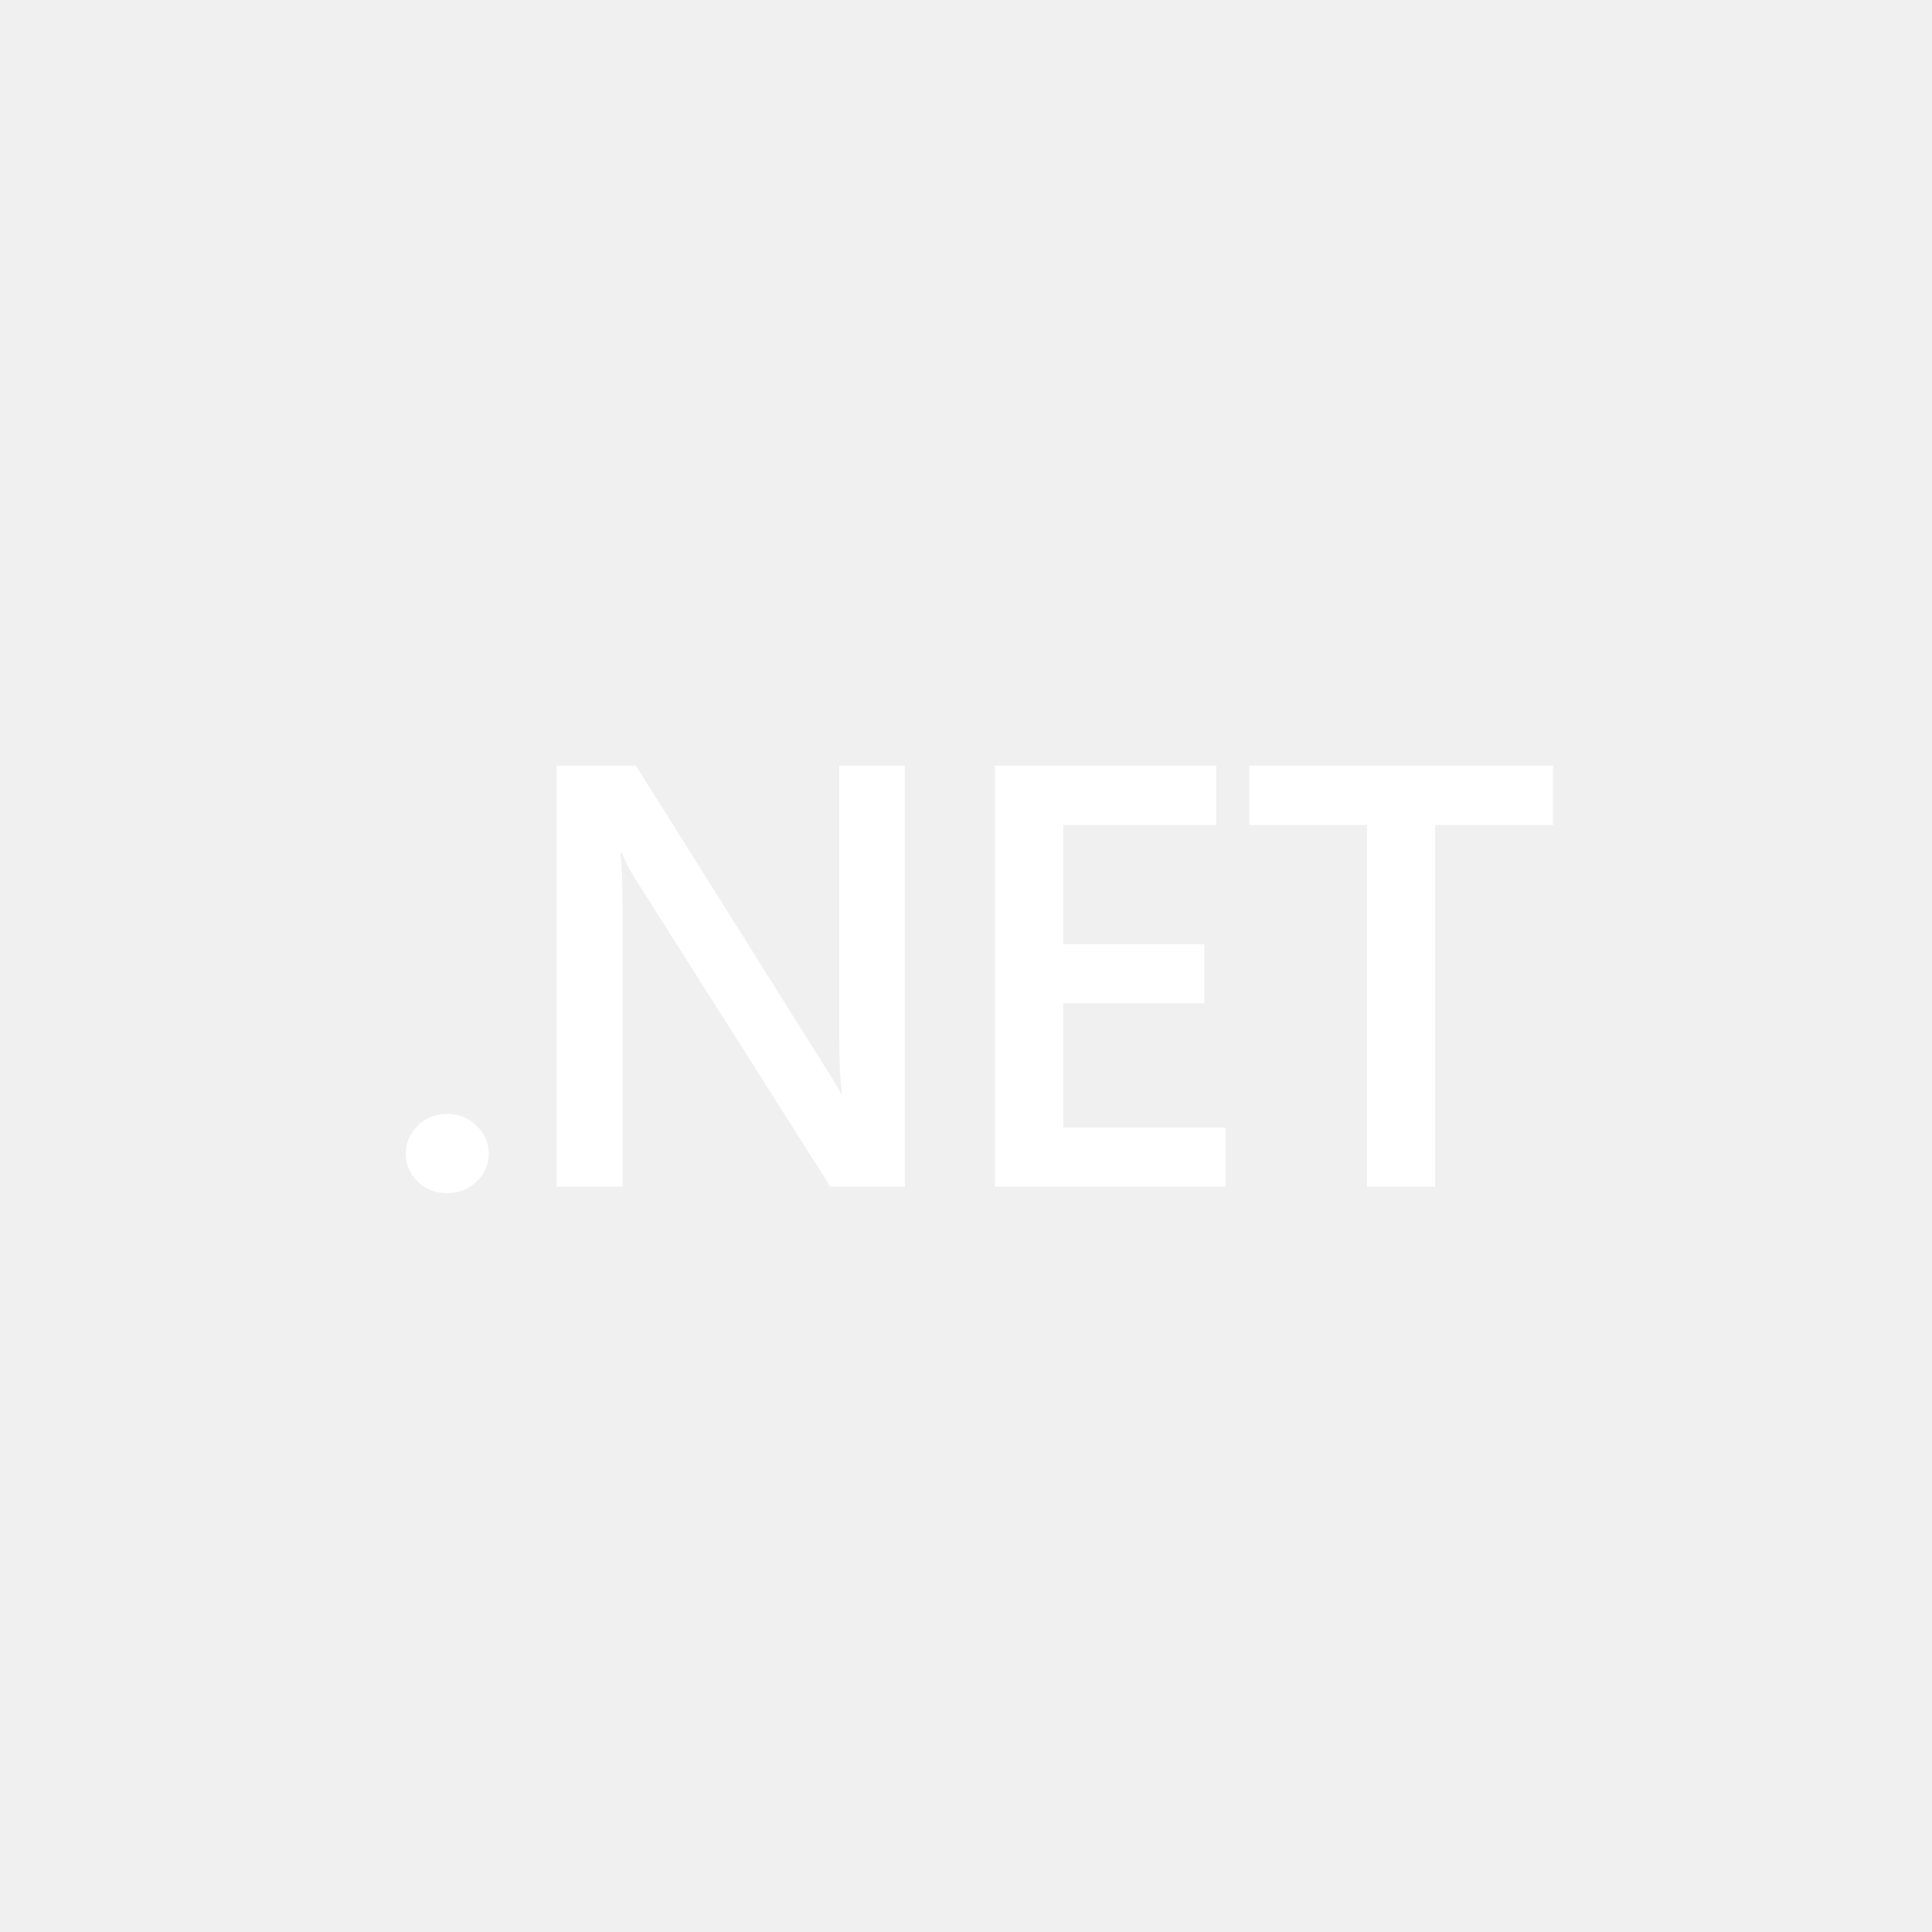
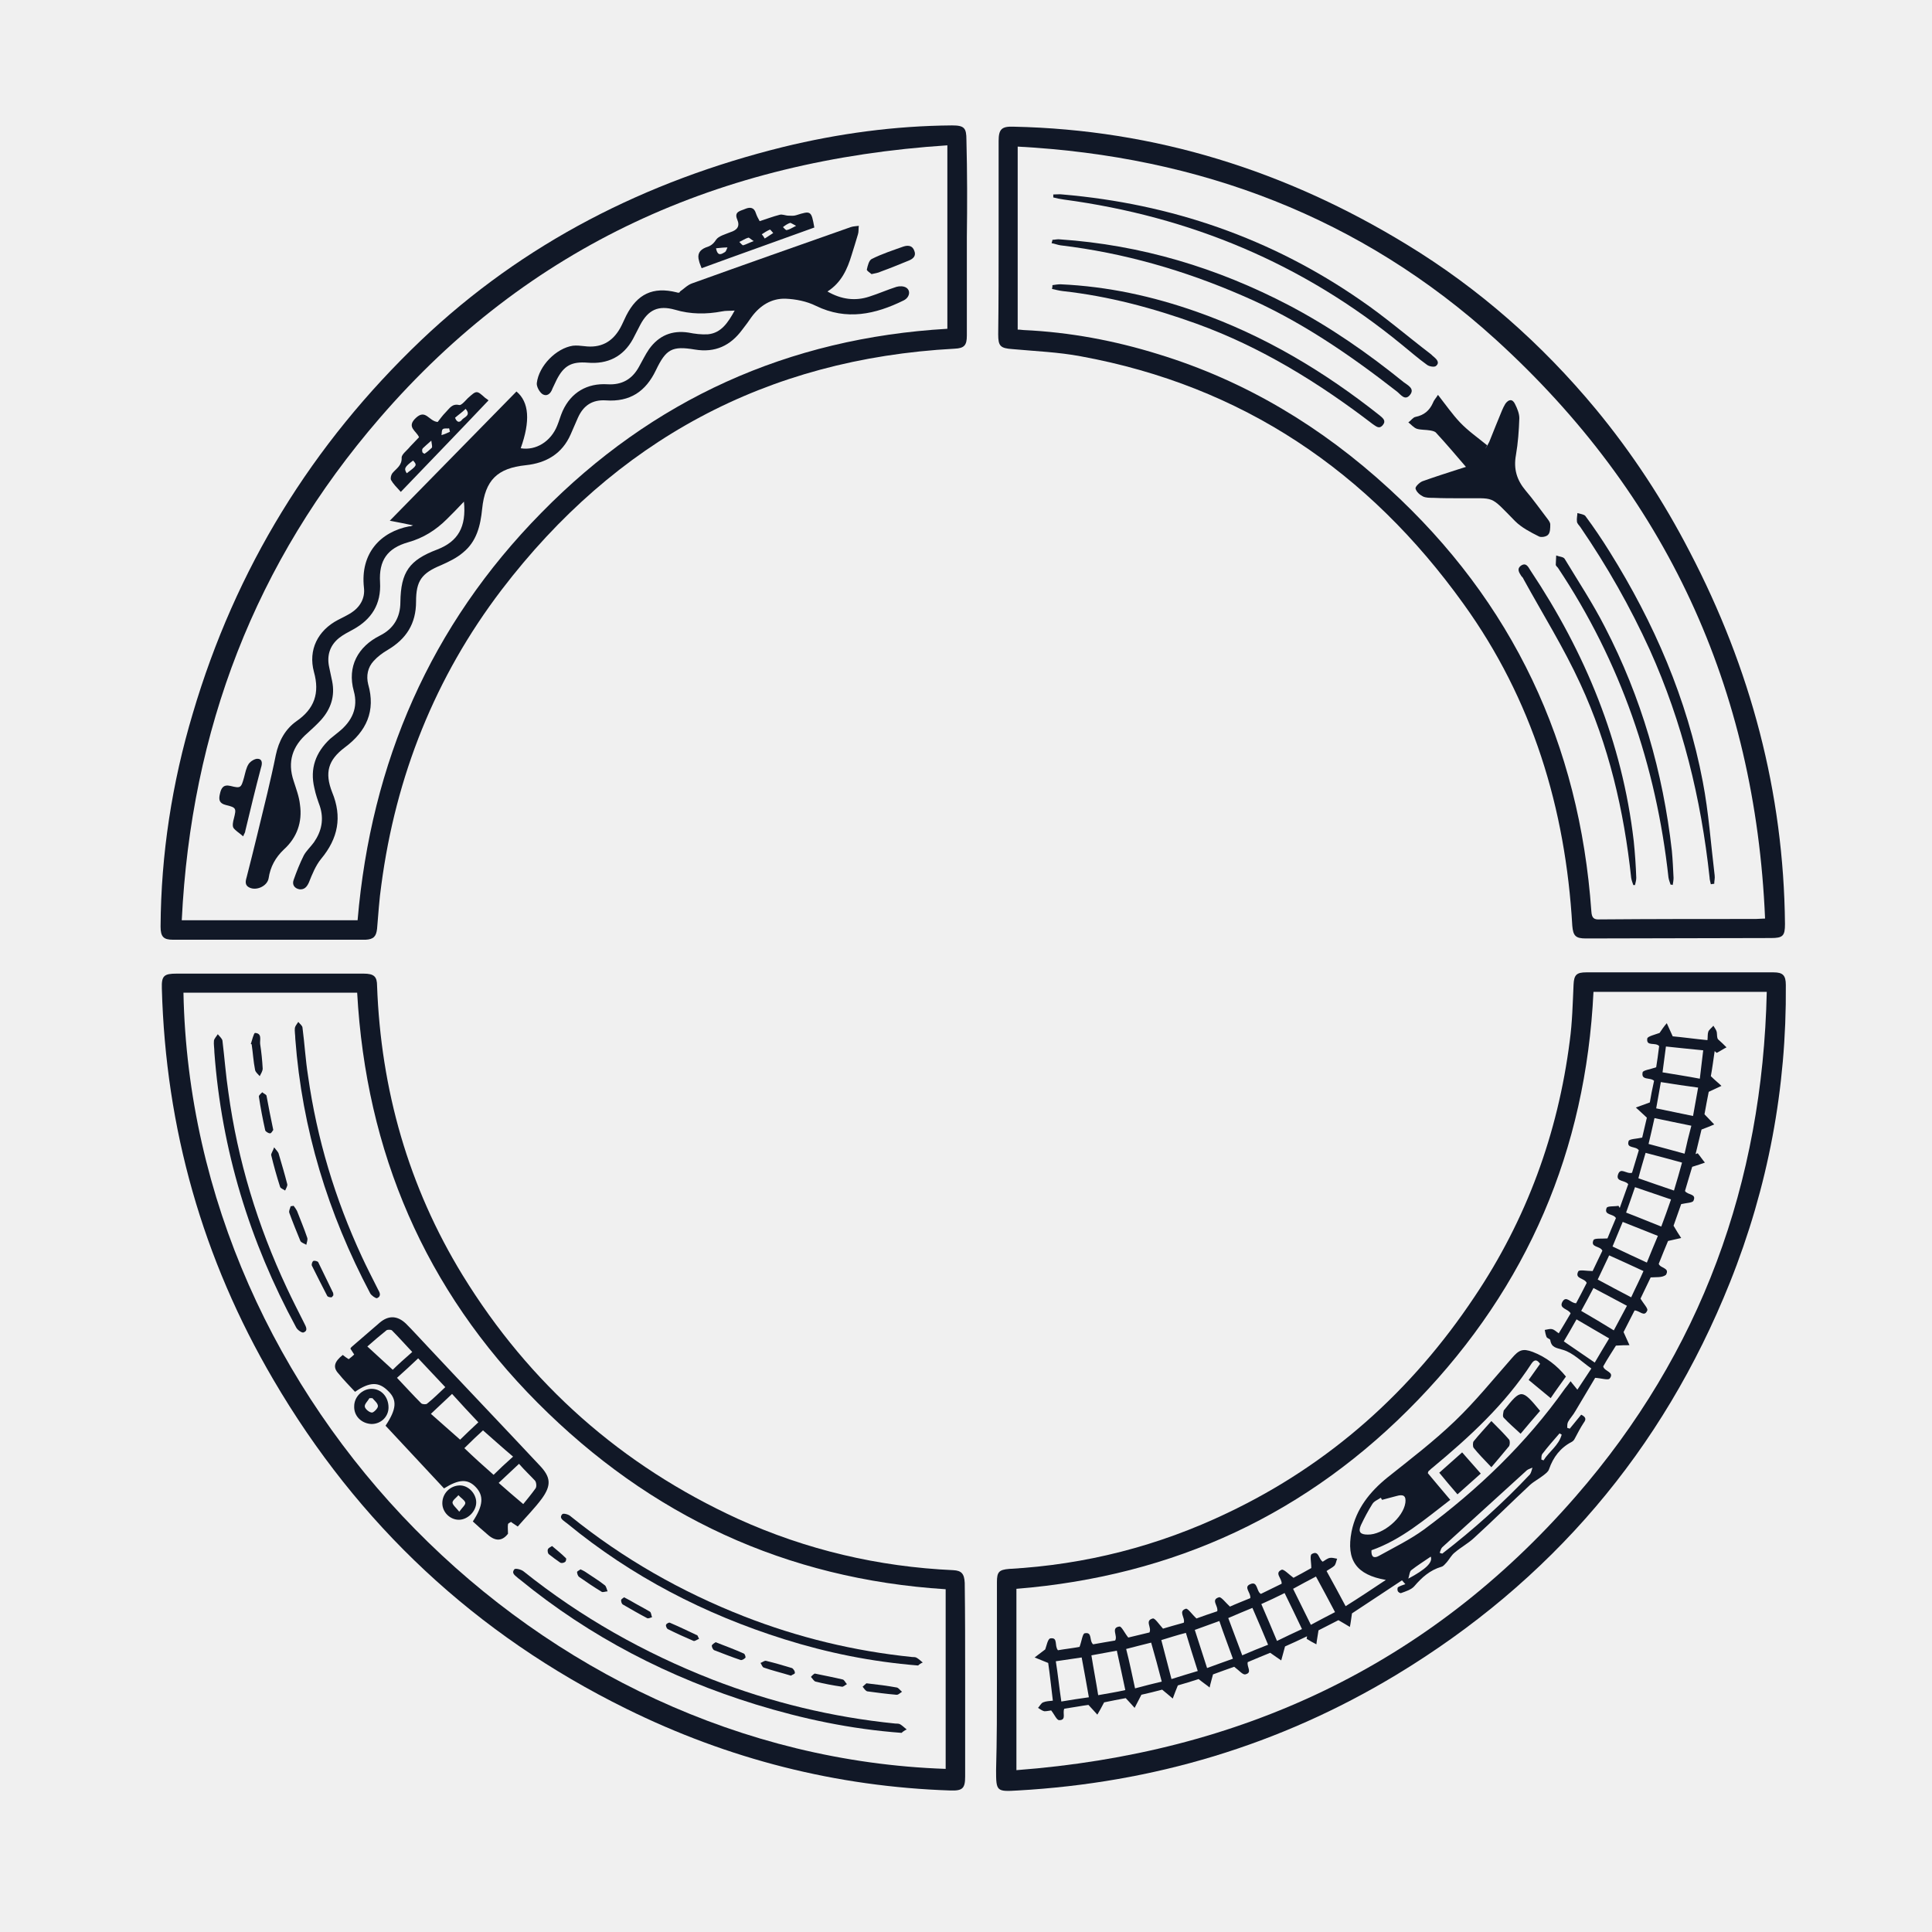
- <svg xmlns="http://www.w3.org/2000/svg" width="456" height="456" viewBox="0 0 456 456" version="1.1" xml:space="preserve" style="fill-rule:evenodd;clip-rule:evenodd;stroke-linejoin:round;stroke-miterlimit:2;">
-   <path d="m 105.5,281.609 c -2.703,0 -5.001,-0.9 -6.893,-2.702 -1.892,-1.848 -2.838,-4.042 -2.838,-6.582 0,-2.587 0.946,-4.804 2.838,-6.652 1.892,-1.848 4.19,-2.772 6.893,-2.772 2.748,0 5.068,0.924 6.96,2.772 1.937,1.848 2.906,4.064 2.906,6.652 0,2.54 -0.968,4.734 -2.906,6.582 -1.892,1.802 -4.212,2.702 -6.96,2.702 z" style="fill:#ffffff;fill-rule:nonzero;stroke-width:0.838" />
-   <path d="M 213.561,280.084 H 195.99 L 149.7,207.054 c -1.171,-1.848 -2.14,-3.765 -2.906,-5.751 h -0.406 c 0.361,2.125 0.541,6.675 0.541,13.65 v 65.132 h -15.543 v -99.36 h 18.719 l 44.737,71.298 c 1.892,2.957 3.109,4.989 3.649,6.098 h 0.27 c -0.45,-2.632 -0.676,-7.09 -0.676,-13.373 v -64.023 h 15.476 z" style="fill:#ffffff;fill-rule:nonzero;stroke-width:0.838" />
-   <path d="m 289.251,280.084 h -54.401 v -99.36 h 52.238 v 13.997 h -36.154 v 28.131 h 33.316 v 13.927 h -33.316 v 29.378 h 38.316 z" style="fill:#ffffff;fill-rule:nonzero;stroke-width:0.838" />
-   <path d="M 366.565,194.721 H 338.722 v 85.363 h -16.084 v -85.363 h -27.775 v -13.997 h 71.701 z" style="fill:#ffffff;fill-rule:nonzero;stroke-width:0.838" />
+ <svg xmlns="http://www.w3.org/2000/svg" version="1.1" id="Layer_1" x="0px" y="0px" viewBox="0 0 456 456" style="enable-background:new 0 0 456 456;" xml:space="preserve">
+   <style type="text/css">
+ 	.st0{fill:#111827;}
+ </style>
+   <g>
+     <path class="st0" d="M228.2,56c0,7.7,0,15.5,0,23.2c0,2.3-0.6,3-2.9,3.1c-44.5,2.4-80,21.7-106.9,56.9c-15.7,20.6-25,44-28.4,69.7   c-0.5,3.4-0.7,6.9-1,10.3c-0.2,1.8-0.8,2.5-2.7,2.6c-15.2,0-30.3,0-45.5,0c-2.2,0-2.9-0.7-2.9-3.1c0.1-17.1,2.7-33.9,7.6-50.3   c10.1-34.2,28.1-63.5,53.9-88.1c24.2-23,53.1-37.6,85.4-45.6c13.1-3.2,26.4-5,39.9-5.1c2.9,0,3.4,0.6,3.4,3.4   C228.3,40.8,228.3,48.4,228.2,56C228.3,56,228.2,56,228.2,56z M223.6,34.3c-53.5,3.5-98.7,23.5-134,64.4   c-29.4,34-44.5,73.6-46.7,118.5h41.5c3.2-37.3,17.2-69.6,43.4-96.2C154,94.3,186,79.8,223.6,77.6L223.6,34.3L223.6,34.3z" />
+     <path class="st0" d="M227.8,396.6c0,7.5,0,15.1,0,22.7c0,2.8-0.6,3.4-3.5,3.3c-26.9-0.9-52.4-7.4-76.5-19.3   c-35.5-17.5-63.3-43.5-83.3-77.7c-16.7-28.5-25.4-59.3-26.3-92.3c-0.1-3,0.5-3.5,3.5-3.5c14.7,0,29.4,0,44.1,0   c2.5,0,3.2,0.7,3.2,2.9c0.9,24.5,7.4,47.4,20.2,68.3c15.8,25.7,37.5,44.9,65,57.5c16.1,7.3,33.1,11.3,50.8,12.1   c1.9,0.1,2.6,0.8,2.7,3C227.8,381.1,227.8,388.8,227.8,396.6L227.8,396.6L227.8,396.6z M223.2,417.5v-42.4   c-37.7-2.4-69.7-17.3-96.3-44c-26.6-26.7-40.5-59.2-42.6-96.8h-41C45.2,330.9,127.1,414.2,223.2,417.5L223.2,417.5z" />
+     <path class="st0" d="M235.7,56.1c0-7.6,0-15.2,0-22.8c0-2.8,0.7-3.5,3.5-3.4c33.5,0.7,64.3,10.4,92.8,27.8   c17.1,10.4,31.9,23.5,44.6,38.8c8.6,10.4,16,21.7,22.2,33.7c14.4,27.6,22.2,56.8,22.5,87.9c0,2.8-0.5,3.3-3.3,3.3   c-14.6,0-29.1,0.1-43.7,0.1c-2.4,0-3-0.6-3.2-3c-1.6-27.7-9.4-53.4-25.7-76c-22.4-31.2-52.1-51.4-90.3-58.4   c-5.3-1-10.7-1.2-16.1-1.7c-2.9-0.2-3.4-0.7-3.4-3.5C235.7,71.3,235.7,63.7,235.7,56.1L235.7,56.1L235.7,56.1z M240.4,77.8   c0.5,0,0.9,0.1,1.2,0.1c10.9,0.5,21.5,2.5,31.8,5.7c20.6,6.3,38.6,17.2,54.4,31.7c29.3,26.8,45,60.3,47.8,99.8   c0.1,1.6,0.6,2,2.1,1.9c12.2-0.1,24.5-0.1,36.7-0.1c0.7,0,1.4-0.1,2.2-0.1c-2.3-54.5-23.4-100.1-63.5-136.6   c-31.8-28.9-69.9-43.3-112.9-45.6V77.8z" />
+     <path class="st0" d="M235.3,396.4c0-7.7,0-15.3,0-23c0-2.4,0.5-2.9,2.9-3.1c18-1,35.2-5.4,51.5-13.2c24.2-11.5,43.5-28.8,58.3-51   c12.3-18.3,19.7-38.5,22.5-60.4c0.6-4.4,0.7-8.9,0.9-13.3c0.1-2.3,0.7-2.9,3-2.9c14.7,0,29.5,0,44.2,0c2.2,0,2.9,0.7,2.9,3   c0.2,24.3-4.2,47.7-13.2,70.2c-15.9,39.7-42.3,70.6-78.9,92.7c-27.4,16.5-57.2,25.4-89.2,27.2c-5,0.3-5.1,0.2-5.1-4.8   C235.3,410.6,235.3,403.5,235.3,396.4L235.3,396.4L235.3,396.4z M239.9,417.8c52.7-4,97.2-24.6,132-64.6   c29.6-34,44.1-74,45.1-119.1h-40.9c-1.8,37.4-15.6,69.5-41.4,96.3c-25.9,26.9-57.6,41.6-94.8,44.6L239.9,417.8L239.9,417.8z" />
+     <path class="st0" d="M97.5,124c-2-0.4-3.8-0.8-5.5-1.1c10.1-10.3,20-20.4,29.9-30.5c3,2.5,3.3,7,1,13.4c3.6,0.6,7.1-1.6,8.6-5.3   c0.5-1.2,0.8-2.4,1.3-3.5c2-4.4,5.8-6.6,10.6-6.3c3.4,0.2,5.8-1.2,7.4-4.1c0.8-1.4,1.5-2.9,2.4-4.2c2.3-3.2,5.4-4.5,9.3-3.9   c1.5,0.3,3.1,0.5,4.6,0.4c3.1-0.3,4.7-2.7,6.3-5.6c-1.2,0.1-2.1,0-3,0.2c-3.7,0.7-7.4,0.7-11.1-0.4c-3.9-1.1-6.3,0-8.2,3.6   c-0.6,1.1-1.1,2.2-1.7,3.3c-2.3,4.2-6,6-10.7,5.6c-3.8-0.3-5.6,0.7-7.3,4c-0.3,0.7-0.7,1.4-1,2.1c-0.4,1.2-1.3,2-2.4,1.3   c-0.7-0.5-1.4-1.8-1.3-2.6c0.5-4.1,4.6-8.2,8.5-8.8c0.9-0.1,1.8,0,2.7,0.1c3.8,0.5,6.6-0.9,8.5-4.3c0.5-0.9,0.9-1.9,1.4-2.9   c2.6-5.1,6.3-6.9,11.9-5.5c0.3,0.1,0.7,0.2,0.8-0.2c0.9-0.6,1.7-1.5,2.8-1.9c12.5-4.5,25-8.9,37.5-13.3c0.6-0.2,1.2-0.2,1.9-0.3   c-0.1,0.7,0,1.4-0.2,2c-0.5,1.7-1,3.3-1.5,4.9c-1,3.3-2.4,6.5-5.7,8.6c3.3,1.9,6.6,2.3,9.9,1.2c2.2-0.7,4.2-1.6,6.4-2.3   c0.7-0.2,1.7-0.2,2.3,0.2c1.1,0.7,0.8,2.3-0.6,3c-6.7,3.3-13.5,4.8-20.7,1.3c-2.2-1.1-4.8-1.6-7.2-1.7c-3.3-0.1-6,1.6-8,4.3   c-0.7,1-1.4,2-2.2,3c-2.8,3.8-6.4,5.5-11.2,4.7c-5.4-0.9-6.8-0.1-9.2,4.9c-2.4,5-6.1,7.5-11.8,7.1c-3.2-0.2-5.3,1.2-6.6,4.1   c-0.6,1.3-1.1,2.6-1.7,3.9c-2,4.6-5.8,6.8-10.6,7.3c-6.7,0.7-9.6,3.5-10.3,10.3c-0.4,4-1.3,7.7-4.5,10.3c-1.5,1.3-3.4,2.2-5.2,3   c-4.6,1.9-5.9,3.7-5.9,8.6c0,5.2-2.3,8.8-6.7,11.4c-1.2,0.7-2.4,1.6-3.3,2.6c-1.4,1.5-1.8,3.5-1.3,5.5c1.8,6.3-0.4,11.1-5.5,14.9   c-4,3-4.8,6-3,10.6c2.4,5.8,1.4,10.9-2.6,15.7c-1.3,1.6-2.1,3.6-2.9,5.6c-0.5,1.1-1.1,1.7-2.2,1.6c-1.2-0.2-1.8-1.1-1.4-2.2   c0.7-2,1.5-4,2.4-5.8c0.6-1.1,1.6-2,2.4-3.1c1.8-2.6,2.4-5.4,1.4-8.5c-0.5-1.4-1-2.8-1.3-4.3c-1.1-4.6,0.3-8.4,3.7-11.6   c0.7-0.6,1.4-1.1,2.1-1.7c3.1-2.5,4.6-5.7,3.5-9.6c-1.6-5.8,1-10.5,6.2-13.1c3.2-1.6,4.8-4.3,4.8-7.9c0.1-7.1,2.1-9.9,8.7-12.4   c4.9-1.9,6.9-5.3,6.3-11.3c-1.4,1.5-2.7,2.8-4,4.1c-2.6,2.6-5.6,4.5-9.2,5.5c-4.9,1.4-6.9,4.3-6.6,9.4c0.3,5.2-2,8.8-6.4,11.2   c-1.1,0.6-2.3,1.2-3.3,2c-2.2,1.8-2.9,4.2-2.3,6.9c0.2,1.1,0.5,2.2,0.7,3.3c0.7,3.5-0.3,6.5-2.6,9.1c-1,1.1-2.1,2.1-3.2,3.1   c-3.6,3.1-4.8,6.8-3.3,11.3c0.6,1.9,1.3,3.7,1.5,5.6c0.6,4.1-0.7,7.8-3.8,10.6c-2,1.9-3.2,4.1-3.6,6.8c-0.3,1.8-2.8,3-4.5,2.2   c-1.1-0.5-1-1.4-0.7-2.4c1.7-6.6,3.3-13.3,4.9-19.9c0.7-3,1.4-6,2-9c0.7-3.3,2.2-6.1,4.9-8c4.2-2.9,5.5-6.6,4.1-11.6   c-1.4-5.2,0.9-9.8,5.7-12.3c1-0.5,2-1,3-1.6c2.2-1.4,3.4-3.5,3.1-6c-0.9-8.1,3.9-13.2,10.8-14.5C96.7,124.3,97,124.2,97.5,124   L97.5,124z" />
+     <path class="st0" d="M94.6,116.1c-1-1.1-1.8-1.9-2.3-2.8c-0.2-0.4,0-1.2,0.3-1.6c0.9-1.1,2.3-1.8,2.2-3.7c0-0.8,1.3-1.7,2-2.6   c0.7-0.7,1.4-1.5,2.1-2.2c-0.6-1.5-3.1-2.4-0.7-4.6c2.3-2.1,3,0.8,5.1,1c0.5-0.6,1.1-1.5,1.9-2.3c0.9-0.9,1.5-2.1,3.2-1.7   c0.5,0.1,1.4-1,2-1.6c2.1-1.9,2.1-1.9,4.1-0.1c0.3,0.2,0.6,0.4,0.8,0.6C108.3,101.9,101.5,108.9,94.6,116.1L94.6,116.1z    M107.4,98.6c0.5,1.3,1.2,1.1,1.7,0.4c0.6-0.6,2.1-1,0.8-2.5C109.1,97.3,108.2,97.9,107.4,98.6z M96,111.7c2.4-1.8,2.5-1.9,1.5-3   C95.5,110.2,95.3,110.6,96,111.7z M101.8,104c-1,0.9-1.5,1.3-2,1.8c-0.2,0.2-0.2,0.6-0.1,0.9c0,0.2,0.5,0.4,0.5,0.4   c0.6-0.4,1.2-0.9,1.7-1.4C102.1,105.5,101.9,104.9,101.8,104L101.8,104z M106.2,101.9c-0.1-0.3-0.1-0.5-0.2-0.8   c-0.5,0.1-1.1-0.1-1.5,0.2c-0.3,0.3-0.2,0.9-0.3,1.4C104.9,102.5,105.6,102.2,106.2,101.9z" />
+     <path class="st0" d="M165.6,63.3c-0.3-0.8-0.5-1.2-0.6-1.7c-0.5-1.6,0.1-2.6,1.6-3.2c1-0.3,1.7-0.7,2.4-1.8   c0.6-0.9,2.2-1.3,3.4-1.8c1.6-0.5,2.3-1.4,1.6-3c-0.8-1.9,0.8-2,1.9-2.5c1.2-0.5,2.1-0.3,2.5,1c0.2,0.6,0.5,1.2,0.9,1.9   c1.6-0.5,3.1-1.1,4.7-1.5c0.6-0.2,1.4,0.2,2.1,0.2c0.6,0,1.2,0.1,1.8-0.1c3.5-1.1,3.6-1.1,4.3,2.9C183.4,56.9,174.6,60,165.6,63.3   L165.6,63.3z M169,58.6c0.4,2.1,1.4,1.3,2.1,0.9c0.3-0.2,0.4-0.7,0.6-1.1C170.9,58.4,170,58.5,169,58.6z M177.9,56.9   c-0.7-0.4-1.1-0.9-1.3-0.8c-0.7,0.2-1.4,0.7-2.1,1c0.3,0.3,0.7,0.8,0.9,0.8C176.1,57.7,176.8,57.3,177.9,56.9L177.9,56.9z    M180.5,56.3c0.8-0.5,1.4-0.9,2-1.3c-0.3-0.3-0.7-0.9-0.8-0.8c-0.7,0.3-1.3,0.7-1.9,1.1C180,55.5,180.2,55.8,180.5,56.3L180.5,56.3   z M187.9,53.3c-0.8-0.4-1.2-0.7-1.4-0.7c-0.6,0.2-1.2,0.6-1.7,1c0.3,0.3,0.7,0.8,0.9,0.7C186.3,54.2,186.9,53.8,187.9,53.3   L187.9,53.3z" />
+     <path class="st0" d="M57.4,197.4c-0.9-0.8-1.8-1.3-2.3-2c-0.3-0.5-0.1-1.5,0.1-2.2c0.6-2.4,0.6-2.6-1.9-3.2   c-1.6-0.4-1.7-1.3-1.4-2.6c0.3-1.4,0.8-2.3,2.5-1.9c2.4,0.6,2.5,0.5,3.2-2c0.3-1.1,0.5-2.3,1.1-3.2c0.4-0.6,1.5-1.3,2.2-1.2   c1.1,0.1,1,1.2,0.7,2.1c-1.3,4.9-2.5,9.9-3.7,14.9C57.9,196.5,57.6,196.8,57.4,197.4L57.4,197.4z" />
+     <path class="st0" d="M205.7,64.7c-0.3-0.3-1.2-0.8-1.1-1.1c0.2-0.9,0.5-2.2,1.2-2.5c2.4-1.2,4.9-2,7.4-2.9c1.2-0.4,2.2-0.2,2.6,1   c0.5,1.2-0.3,1.9-1.3,2.3c-2.2,0.9-4.4,1.8-6.6,2.6C207.3,64.4,206.6,64.5,205.7,64.7L205.7,64.7z" />
+     <path class="st0" d="M80.9,319.8c0.5,0.4,0.9,0.7,1.4,1c0.5-0.4,0.9-0.7,1.3-1.1c-0.3-0.5-0.6-0.9-0.9-1.4c0.1-0.2,0.2-0.3,0.3-0.4   c2.2-1.9,4.4-3.8,6.6-5.7c2.1-1.8,4.2-1.7,6.2,0.2c1.8,1.8,3.5,3.7,5.3,5.6c8.7,9.3,17.5,18.5,26.2,27.8c2.7,2.8,2.9,4.7,0.6,7.9   c-1.7,2.3-3.8,4.4-5.7,6.6c-0.7-0.5-1.1-0.7-1.6-1.1c-0.2,0.2-0.7,0.3-0.7,0.6c-0.1,0.6,0,1.2,0,2.2c-1.3,1.7-2.9,1.9-4.8,0.2   c-1.2-1-2.4-2.1-3.5-3.1c2.5-3.8,2.6-6.1,0.7-8.1c-1.9-2-4-1.9-7.5,0.3c-4.6-4.9-9.2-9.9-13.8-14.8c2.6-3.9,2.8-6.1,0.6-8.2   c-2.2-2.2-4.3-2.2-7.8,0.2c-1.3-1.4-2.7-2.8-3.9-4.3C78.5,322.7,78.9,321.4,80.9,319.8L80.9,319.8z M105.1,327.4   c-2.2-2.3-4.2-4.5-6.4-6.8c-1.7,1.6-3.3,3.1-5,4.6c2,2.1,3.8,4.1,5.7,6c0.3,0.3,1.2,0.3,1.4,0.1   C102.3,330.1,103.6,328.8,105.1,327.4z M116.5,348.1c1.3-1.3,2.8-2.7,4.6-4.3c-2.5-2.1-4.7-4.1-7.1-6.2c-1.2,1.1-2.7,2.5-4.4,4.2   C111.9,344,114.1,346,116.5,348.1z M112.9,335.7c-2.2-2.3-4.1-4.4-6.2-6.7c-1.7,1.6-3.2,3-5,4.7c2.4,2.1,4.6,4.1,6.9,6.1   C109.8,338.6,111.3,337.2,112.9,335.7L112.9,335.7z M97.3,319.1c-1.7-1.8-3.2-3.5-4.8-5.1c-0.2-0.2-1.1-0.2-1.3,0   c-1.5,1.2-2.9,2.4-4.5,3.8c2.1,1.9,4,3.7,6,5.5C94,322,95.6,320.6,97.3,319.1L97.3,319.1z M122.5,345.5c-1.7,1.6-3.2,3-4.8,4.5   c1.9,1.7,3.8,3.3,5.8,5c0.8-1,1.9-2.3,2.9-3.7c0.3-0.4,0.2-1.4-0.1-1.8C125.1,348.2,123.8,347,122.5,345.5L122.5,345.5z" />
+     <path class="st0" d="M212.8,409c-12.1-0.9-23.3-3.3-34.4-6.7c-20.4-6.3-39.1-15.9-55.7-29.5c-0.1-0.1-0.3-0.2-0.4-0.3   c-0.6-0.6-1.7-1.1-0.9-2.1c0.2-0.3,1.6,0,2.2,0.5c13.5,10.8,28.4,19.2,44.5,25.5c13.9,5.4,28.3,8.9,43.2,10.4c0.4,0,0.9,0,1.2,0.2   c0.5,0.3,1,0.8,1.5,1.2C213.5,408.4,213,408.8,212.8,409L212.8,409z" />
+     <path class="st0" d="M216.7,393.1c-11.1-0.9-21.4-3-31.6-6.2c-18.8-5.9-36-14.8-51.2-27.3c-0.1-0.1-0.3-0.2-0.4-0.3   c-0.6-0.5-1.6-1-0.8-1.9c0.2-0.3,1.5,0,2,0.5c12.4,10,26.1,17.8,40.9,23.6c12.8,5,26,8.2,39.7,9.6c0.4,0,0.8,0,1.1,0.2   c0.5,0.3,0.9,0.7,1.4,1.1C217.4,392.5,216.9,392.9,216.7,393.1L216.7,393.1z" />
+     <path class="st0" d="M50.6,248.4c0-1-0.2-1.9-0.1-2.8c0.1-0.5,0.6-1,0.9-1.5c0.4,0.5,1,1,1.1,1.5c0.5,4.1,0.8,8.2,1.4,12.2   c2.2,16.1,6.9,31.5,13.8,46.2c1.3,2.8,2.7,5.5,4.1,8.3c0.4,0.8,1,1.8-0.2,2.2c-0.4,0.1-1.4-0.6-1.7-1.2   C58.9,293,52.3,271.4,50.6,248.4L50.6,248.4z" />
+     <path class="st0" d="M69.7,245.2c0-0.9-0.2-1.8-0.1-2.6c0.1-0.5,0.5-0.9,0.8-1.4c0.4,0.5,1,0.9,1,1.4c0.5,3.8,0.7,7.5,1.3,11.3   c2.1,14.9,6.4,29.1,12.7,42.7c1.2,2.6,2.5,5.1,3.8,7.7c0.4,0.7,0.9,1.6-0.2,2.1c-0.3,0.1-1.3-0.6-1.6-1.1   C77.4,286.4,71.3,266.5,69.7,245.2z" />
+     <path class="st0" d="M83.6,331.9c0-2.2,1.9-4.1,4.1-4.1c2.3,0,4,1.9,4,4.4c0,2.2-1.8,3.9-4,3.9C85.3,336,83.5,334.2,83.6,331.9   L83.6,331.9z M87.9,330c-0.2,0-0.5,0-0.7,0c-0.4,0.7-1.2,1.4-1.1,2c0.1,0.6,1.1,1.4,1.7,1.4c0.4,0,1.4-1,1.4-1.5   C89.2,331.2,88.4,330.6,87.9,330L87.9,330z" />
+     <path class="st0" d="M104.4,354.8c0-2.3,1.8-4.1,4-4.2c2.1-0.1,4,1.9,4,4c0,2.1-2,4.1-4.1,4.1C106.2,358.7,104.4,356.9,104.4,354.8   L104.4,354.8z M108.4,356.8c0.7-1,1.6-1.7,1.4-2.2c-0.2-0.6-1.1-1.1-1.6-1.7c-0.5,0.6-1.3,1.1-1.4,1.7   C106.8,355.2,107.6,355.8,108.4,356.8z" />
+     <g>
+       <path class="st0" d="M59.2,246.4c0.3-0.9,0.7-2.6,1-2.6c1.7,0.1,1.1,1.6,1.2,2.6c0.3,1.9,0.5,3.9,0.6,5.8c0,0.6-0.4,1.2-0.7,1.8    c-0.4-0.5-1-0.9-1.1-1.5c-0.4-2-0.5-4-0.8-6C59.4,246.5,59.3,246.4,59.2,246.4L59.2,246.4z" />
+       <path class="st0" d="M64.7,270.8c0.6,0.8,1,1.1,1.1,1.6c0.7,2.4,1.4,4.7,2,7.1c0.1,0.4-0.3,1-0.5,1.5c-0.4-0.3-1.1-0.5-1.2-0.9    c-0.8-2.5-1.5-5-2.1-7.5C64,272.2,64.4,271.7,64.7,270.8L64.7,270.8z" />
+       <path class="st0" d="M64.5,266.7c-0.2,0.2-0.4,0.8-0.8,0.8c-0.3,0-1-0.4-1.1-0.7c-0.6-2.7-1.1-5.3-1.5-8c0-0.3,0.5-0.7,0.8-1    c0.3,0.3,0.9,0.5,1,0.8C63.4,261.3,63.9,263.9,64.5,266.7L64.5,266.7z" />
+       <path class="st0" d="M69.3,284.6c0.3,0.4,0.6,0.8,0.8,1.2c0.8,2.1,1.7,4.2,2.4,6.3c0.2,0.5-0.1,1.1-0.2,1.7    c-0.5-0.3-1.2-0.5-1.4-0.9c-0.9-2.2-1.8-4.4-2.6-6.6c-0.2-0.5,0.2-1.1,0.3-1.6C68.9,284.7,69.1,284.6,69.3,284.6z" />
+       <path class="st0" d="M78.7,305.7c-0.2,0.2-0.3,0.5-0.5,0.5c-0.4,0-0.9-0.1-1-0.4c-1.2-2.3-2.4-4.7-3.6-7.1c-0.1-0.3,0.1-1,0.4-1.1    c0.3-0.1,1,0.1,1.1,0.3c1.2,2.4,2.3,4.8,3.5,7.2C78.7,305.2,78.6,305.4,78.7,305.7L78.7,305.7z" />
+     </g>
+     <g>
+       <path class="st0" d="M204.5,397.3c2.7,0.3,5,0.6,7.2,1c0.4,0.1,0.8,0.7,1.2,1c-0.5,0.3-0.9,0.8-1.4,0.7c-2.3-0.2-4.6-0.5-6.8-0.8    c-0.4-0.1-0.8-0.7-1.1-1.1C203.9,397.8,204.3,397.5,204.5,397.3L204.5,397.3z" />
+       <path class="st0" d="M192.3,395c2.4,0.5,4.5,0.9,6.6,1.4c0.4,0.1,0.6,0.7,1,1.1c-0.4,0.2-0.9,0.7-1.2,0.6    c-2.1-0.3-4.2-0.7-6.2-1.2c-0.4-0.1-0.7-0.7-1.1-1.1C191.7,395.4,192.1,395.1,192.3,395L192.3,395z" />
+       <path class="st0" d="M186.7,395.5c-2.3-0.7-4.4-1.2-6.4-1.9c-0.4-0.1-0.5-0.7-0.8-1.1c0.5-0.2,1-0.6,1.3-0.5    c2.1,0.5,4.1,1.1,6.1,1.7c0.3,0.1,0.8,0.8,0.7,1.2C187.6,395.1,186.9,395.3,186.7,395.5L186.7,395.5z" />
+       <path class="st0" d="M168.9,387.6c2.3,0.9,4.5,1.7,6.7,2.7c0.2,0.1,0.5,0.9,0.3,1c-0.3,0.3-0.8,0.6-1.1,0.5    c-2.1-0.7-4.1-1.5-6.2-2.3c-0.3-0.1-0.6-0.7-0.6-1.1C168.1,388.1,168.6,387.8,168.9,387.6L168.9,387.6z" />
+       <path class="st0" d="M137,370.4c0.4,0.2,0.7,0.3,1,0.5c1.6,1.1,3.3,2.1,4.8,3.3c0.3,0.3,0.4,0.9,0.6,1.4c-0.5,0-1.1,0.3-1.4,0.1    c-1.8-1.1-3.6-2.3-5.3-3.5c-0.3-0.2-0.5-0.8-0.5-1.2C136.3,370.8,136.8,370.6,137,370.4L137,370.4z" />
+       <path class="st0" d="M165,386.8c-0.5,0.2-1,0.6-1.3,0.5c-2.1-0.9-4.1-1.8-6.1-2.8c-0.2-0.1-0.5-0.7-0.4-1c0.1-0.3,0.7-0.6,0.9-0.5    c2.1,0.9,4.2,1.9,6.3,2.9C164.7,385.9,164.7,386.3,165,386.8L165,386.8z" />
+       <path class="st0" d="M147.3,377c0.5,0.3,1,0.5,1.5,0.8c1.5,0.9,3.1,1.7,4.6,2.6c0.3,0.2,0.3,0.8,0.5,1.3c-0.4,0.1-0.9,0.4-1.2,0.2    c-1.9-1-3.8-2.1-5.7-3.2c-0.3-0.2-0.4-0.7-0.4-1C146.6,377.4,147.1,377.2,147.3,377L147.3,377z" />
+       <path class="st0" d="M130.3,364.9c1.2,1,2.3,1.9,3.3,2.9c0.1,0.1,0,0.8-0.3,0.9c-0.3,0.2-0.8,0.3-1.1,0.1c-0.9-0.6-1.8-1.3-2.7-2    c-0.2-0.2-0.3-0.8-0.2-1.1C129.4,365.4,129.8,365.2,130.3,364.9L130.3,364.9z" />
+     </g>
+     <path class="st0" d="M346,110.2c-2.4-2.8-4.6-5.4-7-8c-0.3-0.4-0.9-0.5-1.4-0.6c-1.1-0.2-2.2-0.1-3.2-0.4c-0.8-0.3-1.3-1-2-1.5   c0.6-0.4,1.1-1.2,1.7-1.3c2-0.4,3.3-1.5,4.1-3.3c0.2-0.6,0.7-1.1,1.2-1.9c1.8,2.3,3.4,4.6,5.2,6.5c1.9,2,4.2,3.6,6.4,5.4   c-0.1,0.3-0.3,0.5-0.4,0.8c0.3-0.5,0.6-1,0.9-1.6c1-2.5,2-5,3-7.4c0.2-0.5,0.5-1.1,0.8-1.6c0.8-1.1,1.7-1.2,2.3,0.1   c0.5,1,1,2.2,1,3.3c-0.1,2.9-0.3,5.8-0.8,8.7c-0.6,3.3,0.2,5.9,2.3,8.4c1.8,2.1,3.4,4.4,5.1,6.6c0.3,0.4,0.7,0.9,0.7,1.4   c0,0.8,0,1.9-0.5,2.4c-0.4,0.5-1.7,0.7-2.2,0.4c-2-1-4.1-2.1-5.6-3.6c-6.2-6.3-4.5-5.3-12.8-5.4c-2.2,0-4.4,0-6.6-0.1   c-0.8,0-1.6,0-2.3-0.3c-0.8-0.4-1.6-1.1-1.8-1.9c-0.1-0.4,0.9-1.4,1.6-1.7c2.8-1,5.6-1.9,8.4-2.8   C344.8,110.6,345.3,110.4,346,110.2L346,110.2z" />
+     <path class="st0" d="M248.4,56.6c0.6,0,1.2-0.2,1.8-0.1c19.1,1.3,37.1,6.7,54.1,15.6c9.7,5.1,18.6,11.3,27,18.1   c0.9,0.7,2.7,1.5,1.5,3c-1.2,1.5-2.2-0.1-3.1-0.8c-11.3-8.8-23.1-16.9-36.4-22.6c-13.8-6-28-10.1-43-11.9c-0.7-0.1-1.4-0.4-2.1-0.5   C248.3,57,248.4,56.8,248.4,56.6L248.4,56.6z" />
+     <path class="st0" d="M248.6,45.9c0.7,0,1.5-0.1,2.2,0c25.6,2.2,49.2,10.3,70.4,25c5.7,3.9,10.9,8.4,16.4,12.6   c0.3,0.2,0.5,0.5,0.8,0.7c0.7,0.6,1.5,1.4,0.5,2.2c-0.4,0.3-1.6,0.1-2.1-0.3c-2.1-1.5-4-3.2-6-4.8c-23.3-19.1-49.9-30.2-79.7-34.2   c-0.8-0.1-1.7-0.3-2.5-0.5C248.6,46.4,248.6,46.2,248.6,45.9L248.6,45.9z" />
+     <path class="st0" d="M403.8,208.7c-0.1-0.5-0.3-1.1-0.3-1.6c-2-18.6-6.4-36.6-14.1-53.7c-4.6-10.1-10.1-19.8-16.4-29   c-0.3-0.4-0.8-0.9-0.8-1.3c-0.1-0.7,0.1-1.4,0.1-2c0.7,0.2,1.6,0.3,1.9,0.7c2,2.7,3.9,5.5,5.7,8.4c10.5,16.8,18.3,34.8,22,54.3   c1.4,7.3,1.9,14.7,2.8,22.1c0.1,0.7-0.1,1.3-0.1,2C404.2,208.6,404,208.7,403.8,208.7L403.8,208.7z" />
+     <path class="st0" d="M248.4,67.3c0.7-0.1,1.3-0.2,1.9-0.2c11.1,0.5,21.7,2.8,32.2,6.5c15.9,5.6,30.1,14.1,43.2,24.5   c0.7,0.6,1.5,1.2,0.7,2.2c-0.9,1.1-1.6,0.3-2.4-0.2c-12.8-9.8-26.4-18.2-41.6-23.7c-10.3-3.7-20.7-6.5-31.6-7.7   c-0.8-0.1-1.6-0.3-2.5-0.5C248.4,67.8,248.4,67.5,248.4,67.3L248.4,67.3z" />
+     <path class="st0" d="M394.3,208.8c-0.2-0.6-0.4-1.1-0.5-1.7c-2.9-26.4-11.3-50.9-26.1-73.1c-0.2-0.2-0.5-0.5-0.5-0.7   c0-0.7,0.1-1.5,0.1-2.2c0.7,0.3,1.7,0.3,2,0.8c3.2,5.3,6.7,10.6,9.5,16.1c8.6,16.6,13.7,34.2,15.8,52.8c0.2,2.1,0.3,4.3,0.4,6.4   c0,0.5-0.1,1.1-0.2,1.7C394.7,208.8,394.5,208.8,394.3,208.8L394.3,208.8z" />
+     <path class="st0" d="M385.5,208.9c-0.2-0.6-0.4-1.1-0.5-1.7c-1.7-15.9-5.3-31.3-12-45.8c-3.9-8.5-8.9-16.5-13.4-24.7   c-0.1-0.3-0.3-0.5-0.5-0.7c-0.5-0.8-1.2-1.7-0.1-2.5c1.2-0.8,1.7,0.3,2.2,1.1c13,19.5,21.7,40.6,24.4,63.9c0.3,2.9,0.5,5.8,0.6,8.7   c0,0.6-0.2,1.2-0.3,1.7C385.8,208.9,385.6,208.9,385.5,208.9L385.5,208.9z" />
+     <path class="st0" d="M389.6,301.5c-0.7,1.5-1.7,3.5-2.4,5c0.7,1.2,1.8,2.3,1.6,2.8c-0.7,1.7-1.8,0-3,0c-0.9,1.8-1.9,3.7-2.6,5.1   c0.6,1.3,1,2.2,1.4,3.1c-0.9,0-1.9,0-3.2,0.1c-0.8,1.3-2,3.1-3,4.9c0.2,1.2,2.8,1.3,1.5,2.9c-0.4,0.4-1.9-0.1-3.4-0.2   c-1.4,2.3-3,5.1-4.7,7.9c-0.5,0.9-1.2,1.6-1.7,2.5c-0.2,0.4-0.2,0.9-0.2,1.4c0.2,0.1,0.4,0.1,0.6,0.2c0.9-1.1,1.8-2.2,2.7-3.3   c1,0.5,1.3,1,0.6,1.9c-0.8,1.2-1.5,2.6-2.2,3.9c-0.1,0.2-0.4,0.5-0.6,0.6c-2.7,1.4-4.4,3.6-5.4,6.5c-0.2,0.6-0.8,1-1.3,1.4   c-1,0.8-2.2,1.4-3.2,2.3c-4.4,4.1-8.7,8.4-13.2,12.5c-1.4,1.3-3.1,2.2-4.5,3.4c-0.8,0.6-1.3,1.6-1.9,2.3c-0.4,0.4-0.8,1-1.3,1.1   c-2.7,0.8-4.6,2.5-6.4,4.6c-0.7,0.8-2,1.2-3.1,1.6c-0.2,0.1-0.7-0.2-0.8-0.5c-0.1-0.2-0.1-0.8,0.1-0.9c0.5-0.3,1.1-0.5,1.7-0.7   c-0.3-0.3-0.5-0.6-0.8-0.9c-4.1,2.7-8.2,5.4-11.8,7.8c-0.2,1.3-0.3,2.3-0.5,3.2c-0.8-0.5-1.5-0.9-2.7-1.6c-1.4,0.7-3.3,1.7-4.7,2.4   c-0.2,1.4-0.4,2.3-0.5,3.3c-0.8-0.4-1.5-0.8-2.3-1.3c0-0.2,0.1-0.4,0.1-0.6c-1.9,0.9-3.8,1.8-5.2,2.4c-0.4,1.4-0.6,2.3-0.9,3.3   c-0.7-0.5-1.5-1-2.6-1.8c-1.5,0.6-3.4,1.4-5.3,2.2c-0.3,1.1,1.2,2.5-0.6,2.9c-0.6,0.1-1.4-0.9-2.6-1.8c-1.4,0.5-3.4,1.2-5,1.8   c-0.3,1.2-0.6,2.1-0.8,3.1c-0.7-0.6-1.5-1.1-2.6-2c-1.5,0.5-3.5,1.1-4.9,1.5c-0.5,1.3-0.9,2.2-1.2,3.1c-0.7-0.6-1.4-1.2-2.5-2.1   c-1.5,0.4-3.5,0.9-4.9,1.2c-0.7,1.3-1.1,2.2-1.6,3.1c-0.6-0.7-1.2-1.3-2.1-2.3c-1.6,0.3-3.7,0.7-5.1,1c-0.7,1.3-1.1,2.1-1.6,2.9   c-0.6-0.7-1.2-1.3-2.1-2.3c-1.6,0.2-3.6,0.6-5.7,0.9c-0.5,1,0.6,2.7-1.2,2.7c-0.6,0-1.1-1.3-1.9-2.3c-0.2,0-0.9,0.2-1.6,0.2   c-0.5-0.1-1-0.5-1.5-0.8c0.4-0.4,0.7-1.1,1.2-1.3c0.7-0.3,1.5-0.3,2.3-0.4c-0.4-3.2-0.7-6.2-1.1-8.9c-1.2-0.5-2.2-0.9-3.2-1.3   c0.8-0.6,1.7-1.3,2.5-1.9c0.3-0.8,0.6-2.5,1.2-2.6c1.9-0.3,0.9,1.7,1.8,2.8c1.7-0.3,3.6-0.5,5.1-0.8c0.5-1.3,0.7-3.1,1.2-3.2   c1.9-0.4,1,1.7,2,2.6c1.6-0.3,3.5-0.6,5.2-0.9c0.7-1.1-1.1-3,1-3.3c0.5-0.1,1.2,1.5,2.1,2.6c1.4-0.3,3.2-0.8,5-1.2   c0.6-1.2-1.2-2.8,0.8-3.3c0.5-0.1,1.4,1.3,2.4,2.4c1.3-0.4,3.1-0.9,4.9-1.4c0.4-1.2-1.4-2.7,0.5-3.3c0.5-0.1,1.4,1.3,2.5,2.3   c1.3-0.5,3.1-1.1,4.9-1.7c0.3-1.3-1.6-2.7,0.4-3.3c0.5-0.2,1.6,1.3,2.6,2.2c1.3-0.6,3.1-1.3,4.8-2c0.2-1.3-1.7-2.6,0-3.3   c1.8-0.8,1.4,1.7,2.5,2.3c1.6-0.8,3.3-1.6,4.9-2.4c0.1-1.3-1.8-2.5,0-3.3c0.5-0.2,1.7,1.1,2.8,1.9c1.3-0.7,3-1.6,4.2-2.3   c0-1.4-0.4-3,0.1-3.3c1.7-1,1.6,1.2,2.6,1.8c0.5-0.3,1.1-0.8,1.7-0.9c0.5-0.1,1.1,0.1,1.7,0.2c-0.2,0.5-0.3,1.2-0.6,1.6   c-0.5,0.5-1.2,0.8-1.9,1.3c1.5,2.7,2.9,5.3,4.5,8.3c3.2-2,6.2-4,9.5-6.2c-7-1.2-9.4-4.7-8.1-11.4c1.1-5.4,4.3-9.4,8.5-12.8   c5.4-4.3,10.9-8.5,15.9-13.3c4.8-4.6,9-9.8,13.4-14.8c1.7-2,2.6-2.4,5-1.5c3.1,1.2,5.7,3.2,7.8,5.8c-1.2,1.7-2.4,3.3-3.6,5.1   c-1.8-1.5-3.4-2.8-5.2-4.3c0.9-1.3,1.8-2.5,2.7-3.8c-0.7-1-1.3-1.1-2-0.1c-6.3,9.7-14.7,17.4-23.5,24.7c-0.3,0.2-0.5,0.5-0.8,0.7   c-0.1,0.1-0.1,0.2-0.2,0.5c1.7,2,3.4,4.1,5.3,6.3c-6,4.6-11.5,9.4-18.6,11.9c-0.1,1.6,0.6,2,1.8,1.3c3.6-2,7.3-3.8,10.6-6.2   c12.7-9.4,24.1-20.3,33.3-33.3c0.4-0.5,0.8-1,1.3-1.7c0.5,0.7,1,1.2,1.6,2c1.1-1.7,2.2-3.3,3.3-5c-2.3-1.6-4.3-3.7-6.7-4.4   c-1.6-0.5-2.7-0.5-3-2.3c0-0.3-0.8-0.4-0.9-0.8c-0.2-0.5-0.3-1.1-0.4-1.6c0.6-0.1,1.2-0.3,1.7-0.2c0.5,0.1,0.9,0.5,1.6,1   c1-1.6,1.9-3.2,2.8-4.7c-0.5-1.1-2.9-1.1-1.9-2.8c0.9-1.5,1.9,0.4,3.2,0.4c0.8-1.5,1.7-3.2,2.5-4.8c-0.5-1.2-2.9-0.9-2-2.7   c0.2-0.5,2-0.1,3.4-0.1c0.6-1.3,1.5-3.1,2.3-4.8c-0.5-1.2-2.9-0.7-2.1-2.5c0.2-0.5,1.9-0.3,3.3-0.4c0.5-1.3,1.3-3.1,2-4.8   c-0.6-1.1-2.9-0.6-2.2-2.4c0.2-0.5,1.8-0.3,2.8-0.5l0.3,0.5c0.7-1.9,1.3-3.7,2-5.6c-0.7-1-3-0.5-2.4-2.3c0.6-1.8,2,0,3.3-0.4   c0.5-1.7,1.1-3.6,1.6-5.3c-0.7-1.1-3-0.3-2.4-2.2c0.2-0.5,1.9-0.5,3.2-0.8c0.3-1.4,0.8-3.3,1.1-4.7c-1.1-1-1.8-1.7-2.6-2.4   c0.9-0.3,1.9-0.7,3.3-1.2c0.2-1.3,0.6-3.3,1-5.1c-0.9-0.9-3.1,0-2.7-2c0.1-0.5,1.8-0.7,3.2-1.2c0.2-1.3,0.5-3.2,0.7-5   c-0.9-1-3.1,0.2-2.8-1.8c0.1-0.5,1.8-0.9,2.9-1.3c0.4-0.6,1-1.5,1.7-2.3c0.4,0.9,0.8,1.8,1.4,3.1c2.3,0.2,5.1,0.6,8.2,0.9   c0.1-0.7,0-1.4,0.2-2c0.2-0.5,0.8-0.9,1.2-1.4c0.3,0.5,0.7,1,0.8,1.5c0.1,0.6,0,1.3,0.3,1.7c0.7,0.6,1.4,1.3,2,1.9   c-0.8,0.4-1.5,0.9-2.3,1.3c-0.2-0.1-0.3-0.3-0.5-0.4c-0.3,2.1-0.6,4.3-0.9,5.9c1,1,1.8,1.6,2.5,2.3c-0.9,0.4-1.7,0.8-3,1.4   c-0.3,1.5-0.7,3.6-1,5.3c0.9,0.9,1.6,1.7,2.3,2.4c-0.9,0.4-1.7,0.7-3,1.2c-0.4,1.6-0.9,3.7-1.4,5.8c0.2-0.1,0.3-0.1,0.5-0.2   c0.6,0.7,1.1,1.5,1.7,2.2c-0.8,0.3-1.7,0.6-3,1c-0.5,1.6-1.1,3.7-1.7,5.7c0.6,1,2.8,0.6,2,2.3c-0.2,0.5-1.6,0.5-2.9,0.8   c-0.5,1.5-1.3,3.6-1.8,5.1c0.7,1.2,1.2,2,1.8,2.9c-0.9,0.2-1.7,0.4-3.1,0.7c-0.6,1.4-1.4,3.4-2.2,5.4c0.4,1.1,2.7,0.9,1.7,2.6   C392.3,301.6,390.9,301.4,389.6,301.5L389.6,301.5z M326.2,354c-0.1-0.2-0.2-0.3-0.3-0.5c-0.7,0.5-1.6,0.8-2,1.5   c-1,1.6-1.9,3.3-2.7,5c-0.7,1.6-0.1,2.2,1.6,2.2c3.6,0.1,8.4-4,8.9-7.5c0.2-1.6-0.4-2.1-2.1-1.6C328.5,353.4,327.3,353.7,326.2,354   L326.2,354z M250.5,401.6c2.3-0.4,4.4-0.7,6.5-1c-0.6-3.3-1.1-6.3-1.7-9.4c-2.1,0.3-4,0.6-6.1,0.9   C249.7,395.2,250,398.3,250.5,401.6z M265.6,398.9c-0.7-3.2-1.3-6.2-2-9.3c-2.1,0.4-3.9,0.7-6,1.1c0.5,3.2,1.1,6.2,1.6,9.4   C261.4,399.7,263.4,399.4,265.6,398.9L265.6,398.9z M282,384.7c1,3,1.9,6,2.9,9c2.2-0.8,4.1-1.5,6.1-2.2c-1.1-3.1-2.2-5.9-3.2-8.9   C285.8,383.3,284,384,282,384.7L282,384.7z M267.9,398.5c2.2-0.6,4.2-1.1,6.3-1.6c-0.8-3.1-1.6-6.1-2.5-9.2c-2.1,0.5-3.9,1-5.9,1.5   C266.6,392.3,267.2,395.3,267.9,398.5z M295.6,379.5c-2,0.8-3.8,1.6-5.7,2.4c1.1,3,2.2,5.8,3.3,8.8c2.1-0.9,4-1.7,6.1-2.5   C298.1,385.3,296.9,382.5,295.6,379.5L295.6,379.5z M394.4,283.1c-2.9-1-5.6-1.9-8.5-2.9c-0.7,2.1-1.4,4-2.1,6   c2.9,1.1,5.5,2.2,8.3,3.3C392.9,287.4,393.6,285.4,394.4,283.1L394.4,283.1z M274.1,387.1c0.8,3.1,1.6,6.1,2.4,9.2   c2.2-0.7,4.2-1.3,6.2-1.9c-1-3.1-1.9-6-2.8-9C277.9,385.9,276.1,386.5,274.1,387.1z M310.6,372.1c-1.9,1-3.6,1.9-5.4,2.9   c1.4,2.9,2.8,5.6,4.2,8.5c2-1.1,3.8-2,5.7-3C313.6,377.6,312.1,374.9,310.6,372.1L310.6,372.1z M301.4,387.3c2.1-1,3.9-1.9,5.9-2.8   c-1.4-2.9-2.7-5.7-4.1-8.5c-2,1-3.7,1.8-5.5,2.6C299,381.6,300.2,384.4,301.4,387.3L301.4,387.3z M388.7,298   c0.9-2.2,1.7-4.2,2.6-6.3c-2.8-1.1-5.5-2.2-8.3-3.3c-0.8,2-1.6,3.8-2.4,5.8C383.3,295.5,385.9,296.7,388.7,298L388.7,298z    M377.1,302c2.6,1.4,5.2,2.8,7.9,4.2c1-2.2,2-4.1,2.9-6.2c-2.8-1.3-5.4-2.5-8.1-3.7C378.9,298.2,378.1,299.9,377.1,302L377.1,302z    M395.1,281c0.7-2.3,1.3-4.4,1.9-6.6c-3-0.8-5.8-1.6-8.6-2.3c-0.6,2.1-1.2,4-1.7,6C389.5,279.1,392.2,280,395.1,281L395.1,281z    M392,255.4c-0.4,2.2-0.7,4.1-1.1,6.2c3,0.6,5.7,1.2,8.7,1.8c0.4-2.3,0.8-4.4,1.2-6.7C397.8,256.3,395.1,255.9,392,255.4L392,255.4   z M399.2,265.7c-3-0.6-5.8-1.2-8.7-1.8c-0.5,2.2-0.9,4.1-1.4,6.1c2.9,0.8,5.7,1.5,8.5,2.3C398.1,270,398.6,267.9,399.2,265.7   L399.2,265.7z M376.1,304c-1,1.9-1.9,3.6-2.9,5.4c2.6,1.5,5.1,3,7.7,4.6c1.1-2,2-3.8,3.1-5.8C381.3,306.8,378.8,305.4,376.1,304z    M401.2,254.6c0.3-2.3,0.5-4.4,0.8-6.7c-3.2-0.3-5.9-0.6-8.8-0.9c-0.3,2.1-0.5,4-0.8,6.1C395.3,253.6,398.1,254,401.2,254.6z    M379.8,315.9c-2.7-1.6-5.2-3-7.7-4.5c-1,1.8-2,3.5-3,5.2c2.5,1.7,4.8,3.3,7.3,5C377.5,319.7,378.6,317.9,379.8,315.9z    M339.8,366.5l0.6,0.2c7.4-5.7,14.3-11.9,20.7-18.7c0.3-0.4,0.4-1,0.6-1.6c-0.4,0.2-0.9,0.3-1.3,0.6c-6.7,6.1-13.3,12.1-20,18.2   C340.1,365.5,340,366,339.8,366.5z M337.7,367.4c-1.6,1.1-3.2,2.1-4.6,3.2c-0.4,0.3-0.4,1-0.7,2   C336.5,370.4,338.2,368.8,337.7,367.4z M368.6,338.6c-0.2-0.1-0.4-0.2-0.5-0.3c-1.4,1.6-2.8,3.2-4.1,4.9c-0.2,0.3-0.2,0.9-0.2,1.3   c0.2,0.1,0.4,0.1,0.5,0.2C365.6,342.6,367.9,341.2,368.6,338.6L368.6,338.6z" />
+     <path class="st0" d="M352,346.3c-1.8-1.9-3.1-3.2-4.2-4.6c-0.2-0.3-0.2-1.2,0-1.5c1.3-1.6,2.7-3.1,4.2-4.8c1.7,1.7,3,3,4.2,4.4   c0.2,0.3,0.2,1.1,0,1.5C354.9,342.9,353.6,344.4,352,346.3L352,346.3z" />
+     <path class="st0" d="M345.1,342.8c1.5,1.7,2.9,3.3,4.4,5c-1.9,1.7-3.6,3.2-5.5,4.9c-1.5-1.7-2.8-3.3-4.3-5.1   C341.5,346,343.2,344.5,345.1,342.8L345.1,342.8z" />
+     <path class="st0" d="M358.9,338.4c-1.5-1.4-2.8-2.5-4-3.8c-0.3-0.3-0.1-1.1,0-1.6c0-0.1,0.1-0.2,0.2-0.3c3.9-4.9,4.1-4.9,8.4,0.3   C362,334.7,360.5,336.5,358.9,338.4L358.9,338.4z" />
+   </g>
</svg>
